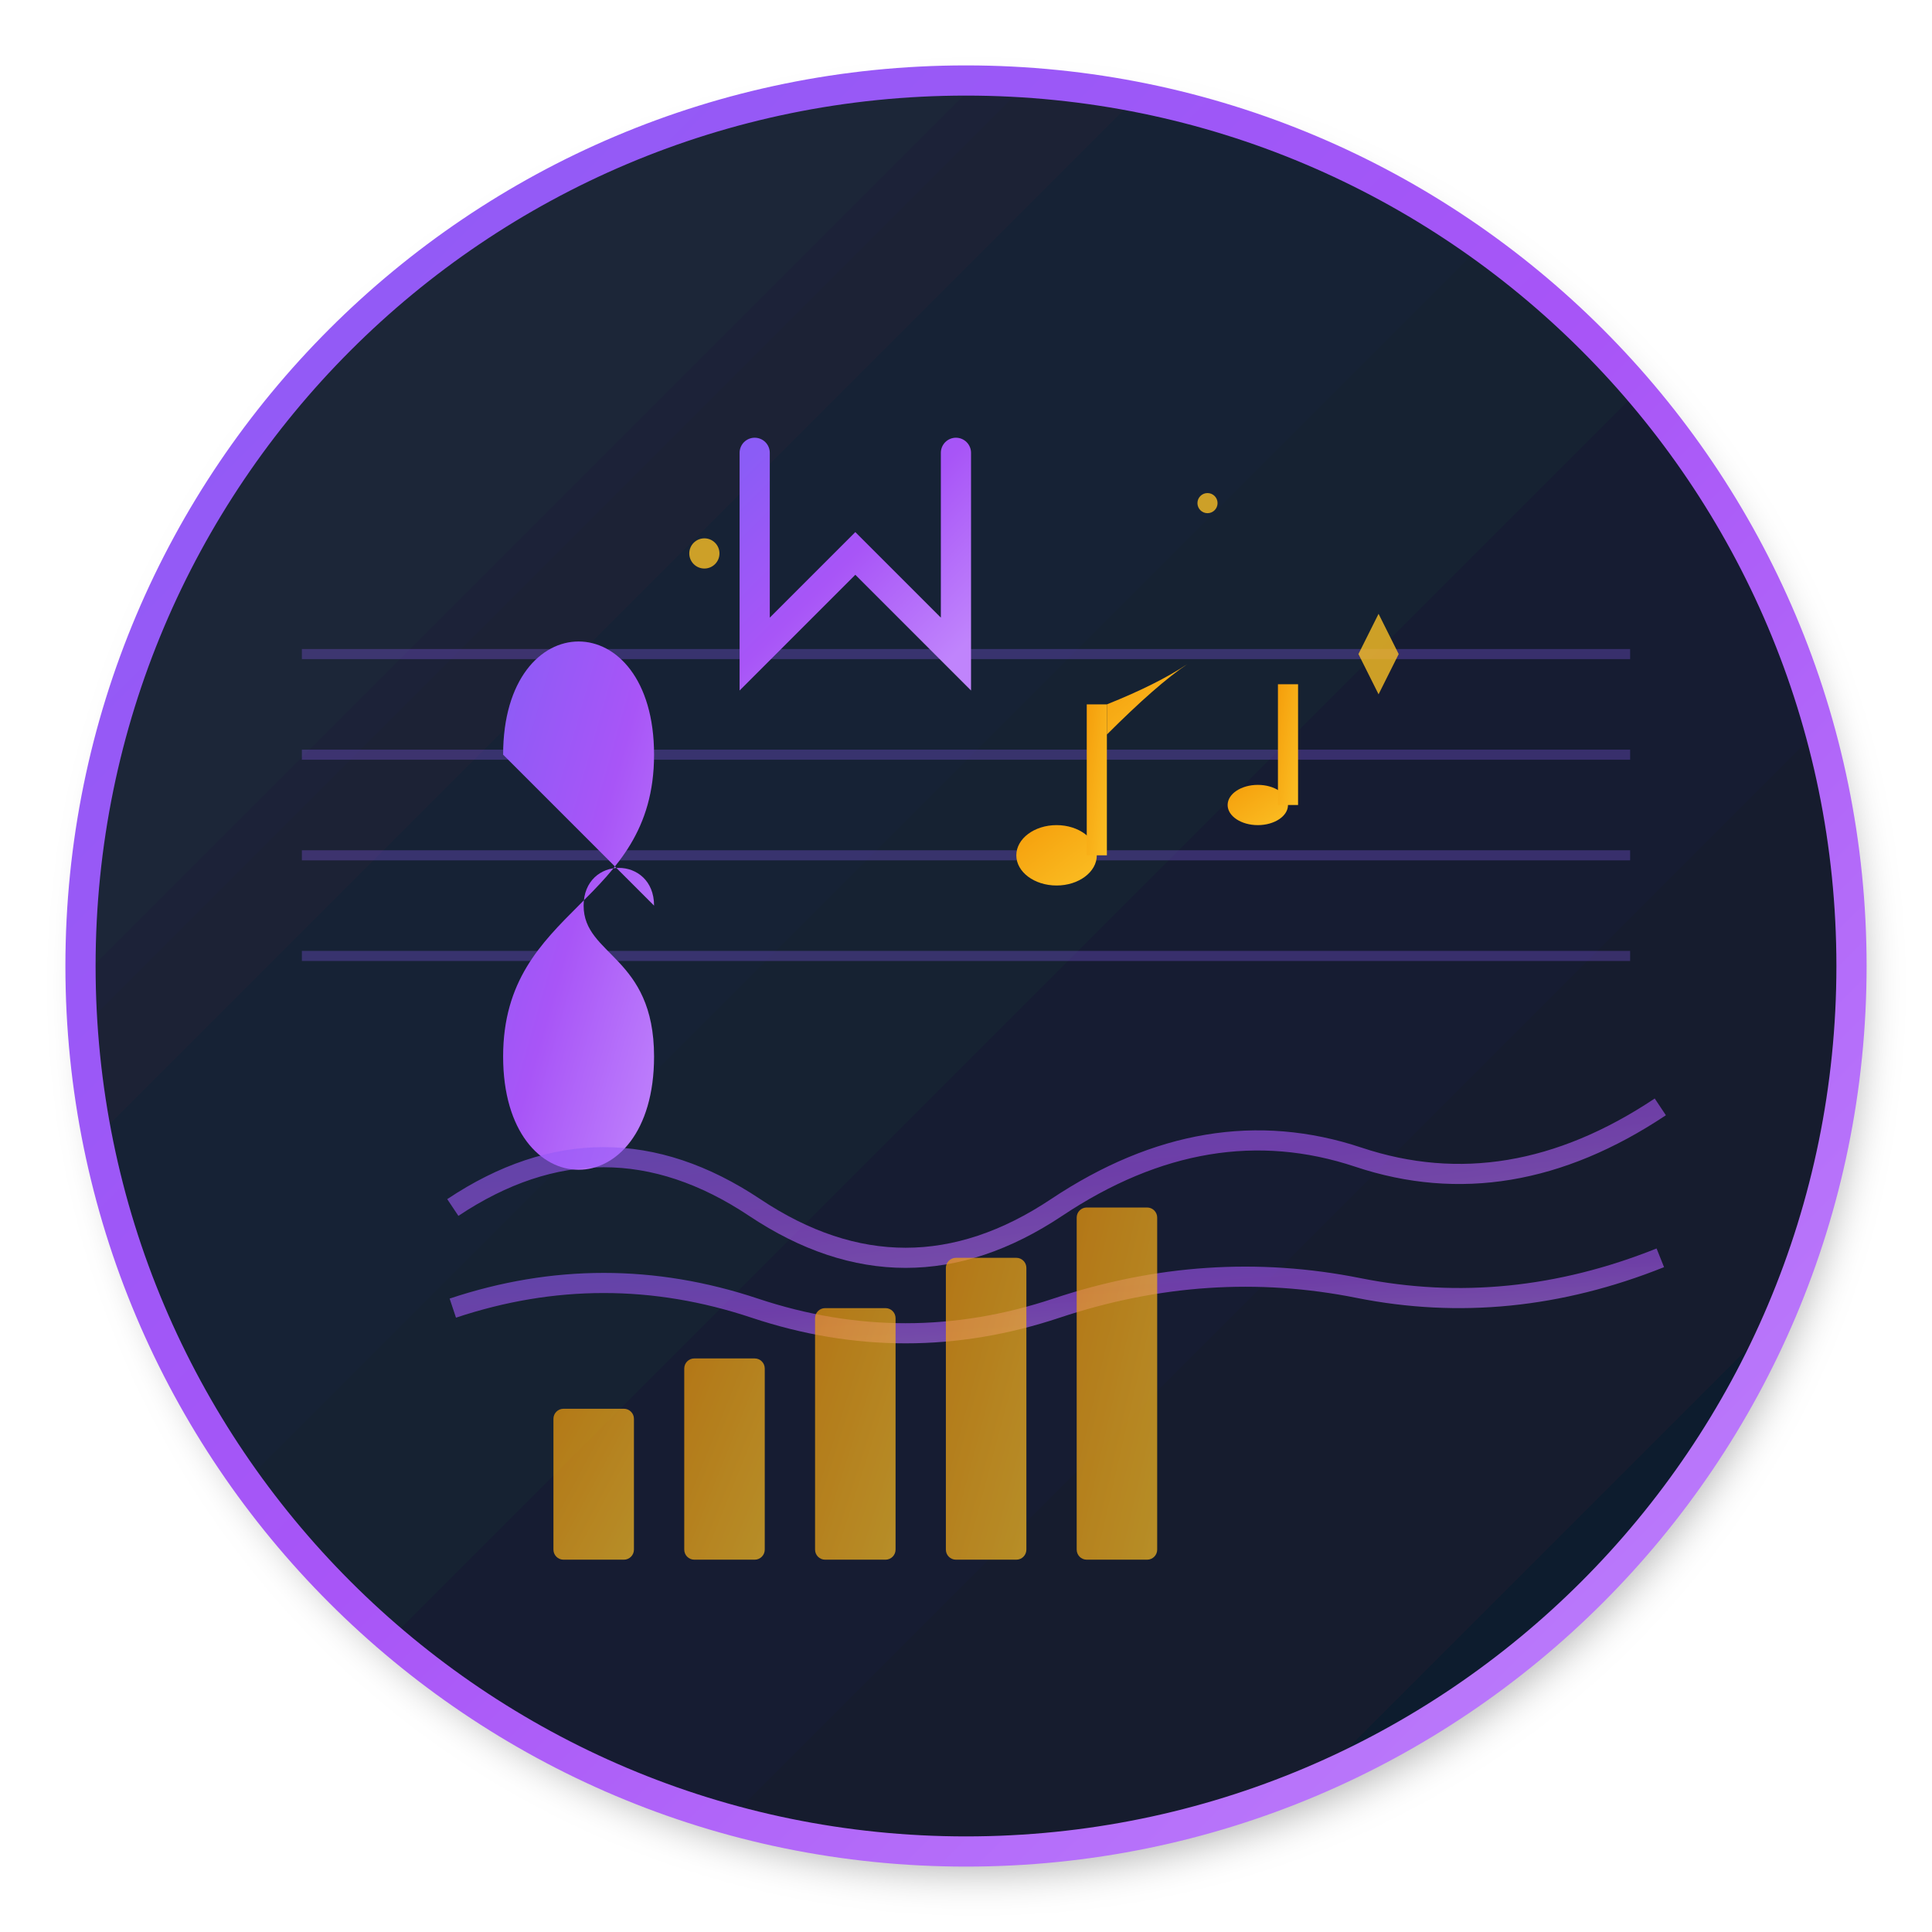
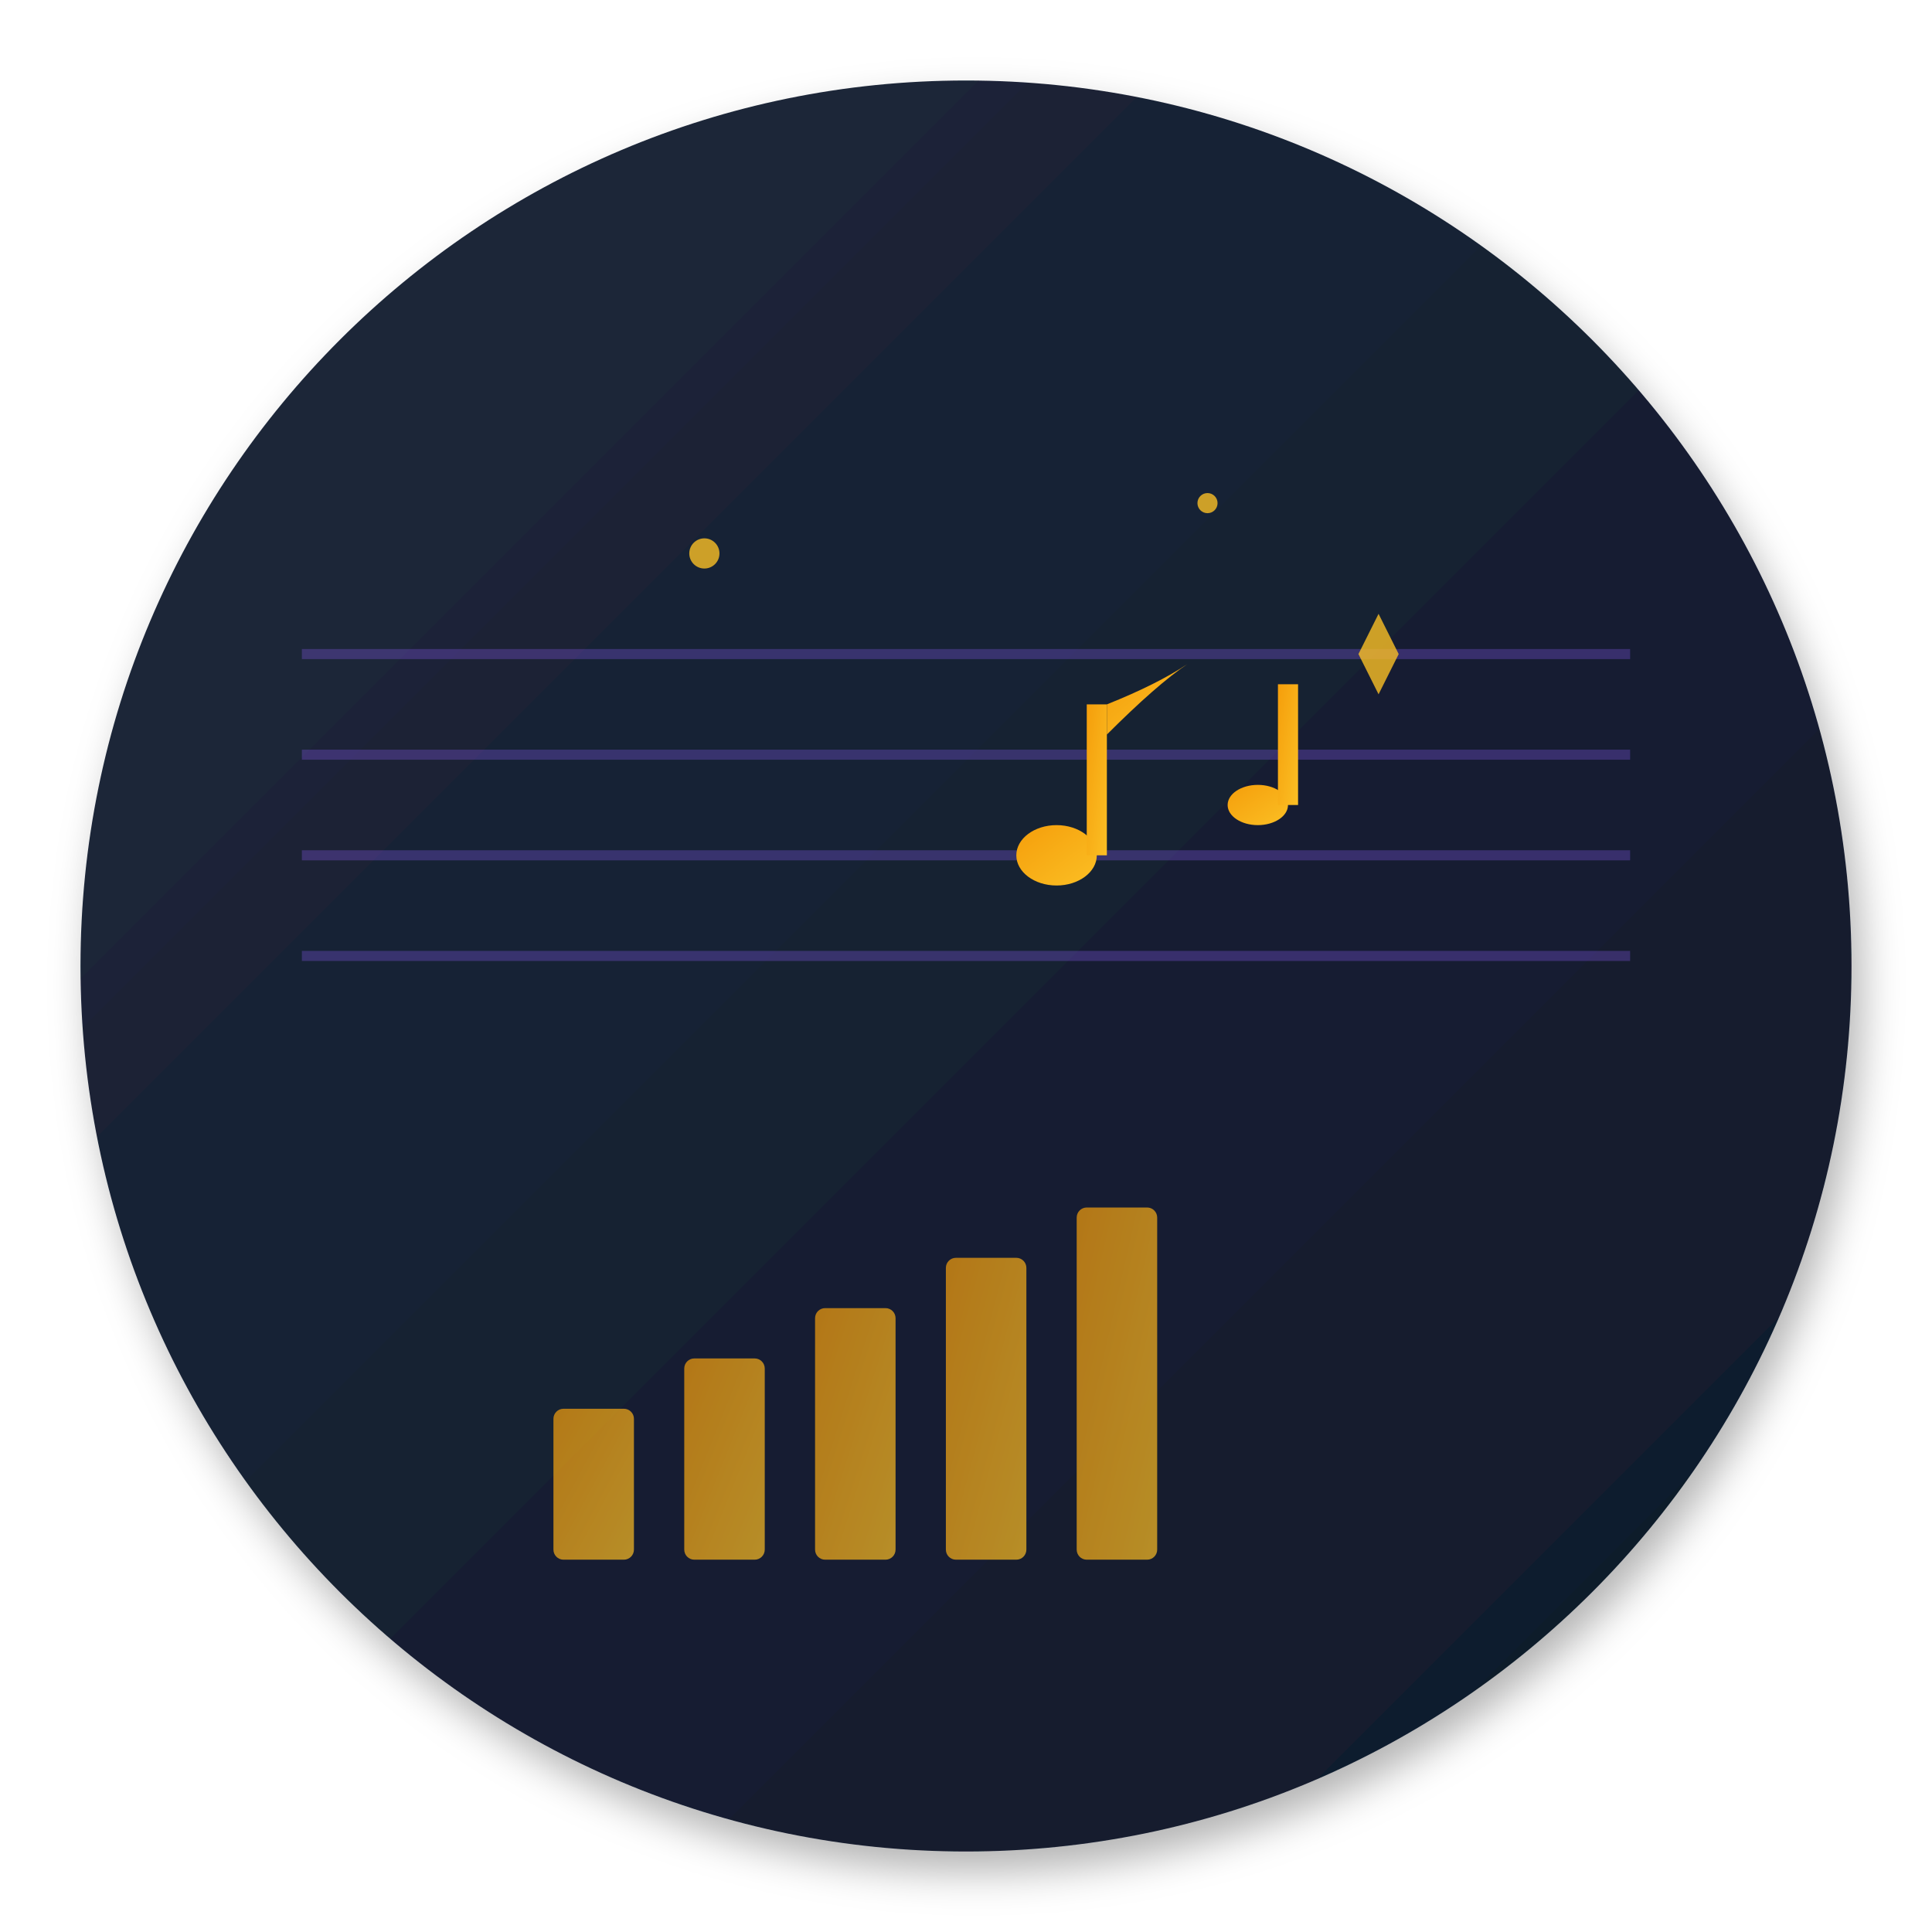
<svg xmlns="http://www.w3.org/2000/svg" width="192" height="192" viewBox="0 0 192 192">
  <defs>
-     <linearGradient id="primaryGrad" x1="0%" y1="0%" x2="100%" y2="100%">
-       <stop offset="0%" style="stop-color:#8b5cf6" />
-       <stop offset="50%" style="stop-color:#a855f7" />
-       <stop offset="100%" style="stop-color:#c084fc" />
+     <linearGradient id="neonGradient192" x1="0%" y1="0%" x2="100%" y2="100%">
+       <stop offset="0%" style="stop-color:#ff006e;stop-opacity:1" />
+       <stop offset="30%" style="stop-color:#8338ec;stop-opacity:1" />
+       <stop offset="70%" style="stop-color:#3a86ff;stop-opacity:1" />
+       <stop offset="100%" style="stop-color:#06ffa5;stop-opacity:1" />
    </linearGradient>
    <linearGradient id="accentGrad" x1="0%" y1="0%" x2="100%" y2="100%">
      <stop offset="0%" style="stop-color:#f59e0b" />
      <stop offset="100%" style="stop-color:#fbbf24" />
    </linearGradient>
    <linearGradient id="bgGrad" x1="0%" y1="0%" x2="100%" y2="100%">
      <stop offset="0%" style="stop-color:#1e293b" />
      <stop offset="100%" style="stop-color:#0f172a" />
    </linearGradient>
    <filter id="shadow">
      <feDropShadow dx="1" dy="2" stdDeviation="2" flood-color="#000000" flood-opacity="0.3" />
    </filter>
  </defs>
  <circle cx="96" cy="96" r="88" fill="url(#bgGrad)" filter="url(#shadow)" />
  <circle cx="96" cy="96" r="88" fill="none" stroke="url(#primaryGrad)" stroke-width="3" />
  <g opacity="0.3" stroke="#8b5cf6" stroke-width="1" fill="none">
    <line x1="30" y1="65" x2="162" y2="65" />
    <line x1="30" y1="75" x2="162" y2="75" />
    <line x1="30" y1="85" x2="162" y2="85" />
    <line x1="30" y1="95" x2="162" y2="95" />
  </g>
  <path d="M50 75 C50 60, 65 60, 65 75 C65 90, 50 90, 50 105 C50 120, 65 120, 65 105 C65 95, 58 95, 58 90 C58 85, 65 85, 65 90" fill="url(#primaryGrad)" />
  <g fill="url(#accentGrad)">
    <ellipse cx="105" cy="85" rx="4" ry="3" />
    <rect x="108" y="70" width="2" height="15" />
    <path d="M110 70 Q115 68 118 66 Q115 68 110 73 Z" />
    <ellipse cx="125" cy="80" rx="3" ry="2" />
    <rect x="127" y="68" width="2" height="12" />
  </g>
  <g stroke="url(#primaryGrad)" stroke-width="2" fill="none" opacity="0.6">
    <path d="M45 120 Q60 110, 75 120 T105 120 T135 115 T165 110" />
    <path d="M45 130 Q60 125, 75 130 T105 130 T135 128 T165 125" />
  </g>
  <g fill="url(#accentGrad)" opacity="0.7">
    <rect x="55" y="140" width="8" height="15" rx="1" />
    <rect x="68" y="135" width="8" height="20" rx="1" />
    <rect x="81" y="130" width="8" height="25" rx="1" />
    <rect x="94" y="125" width="8" height="30" rx="1" />
    <rect x="107" y="120" width="8" height="35" rx="1" />
  </g>
  <path d="M75 45 L75 65 L85 55 L95 65 L95 45" stroke="url(#primaryGrad)" stroke-width="3" fill="none" stroke-linecap="round" />
  <g fill="#fbbf24" opacity="0.8">
    <circle cx="120" cy="50" r="1" />
    <circle cx="70" cy="55" r="1.5" />
    <path d="M135 65 L137 69 L139 65 L137 61 Z" />
  </g>
</svg>
